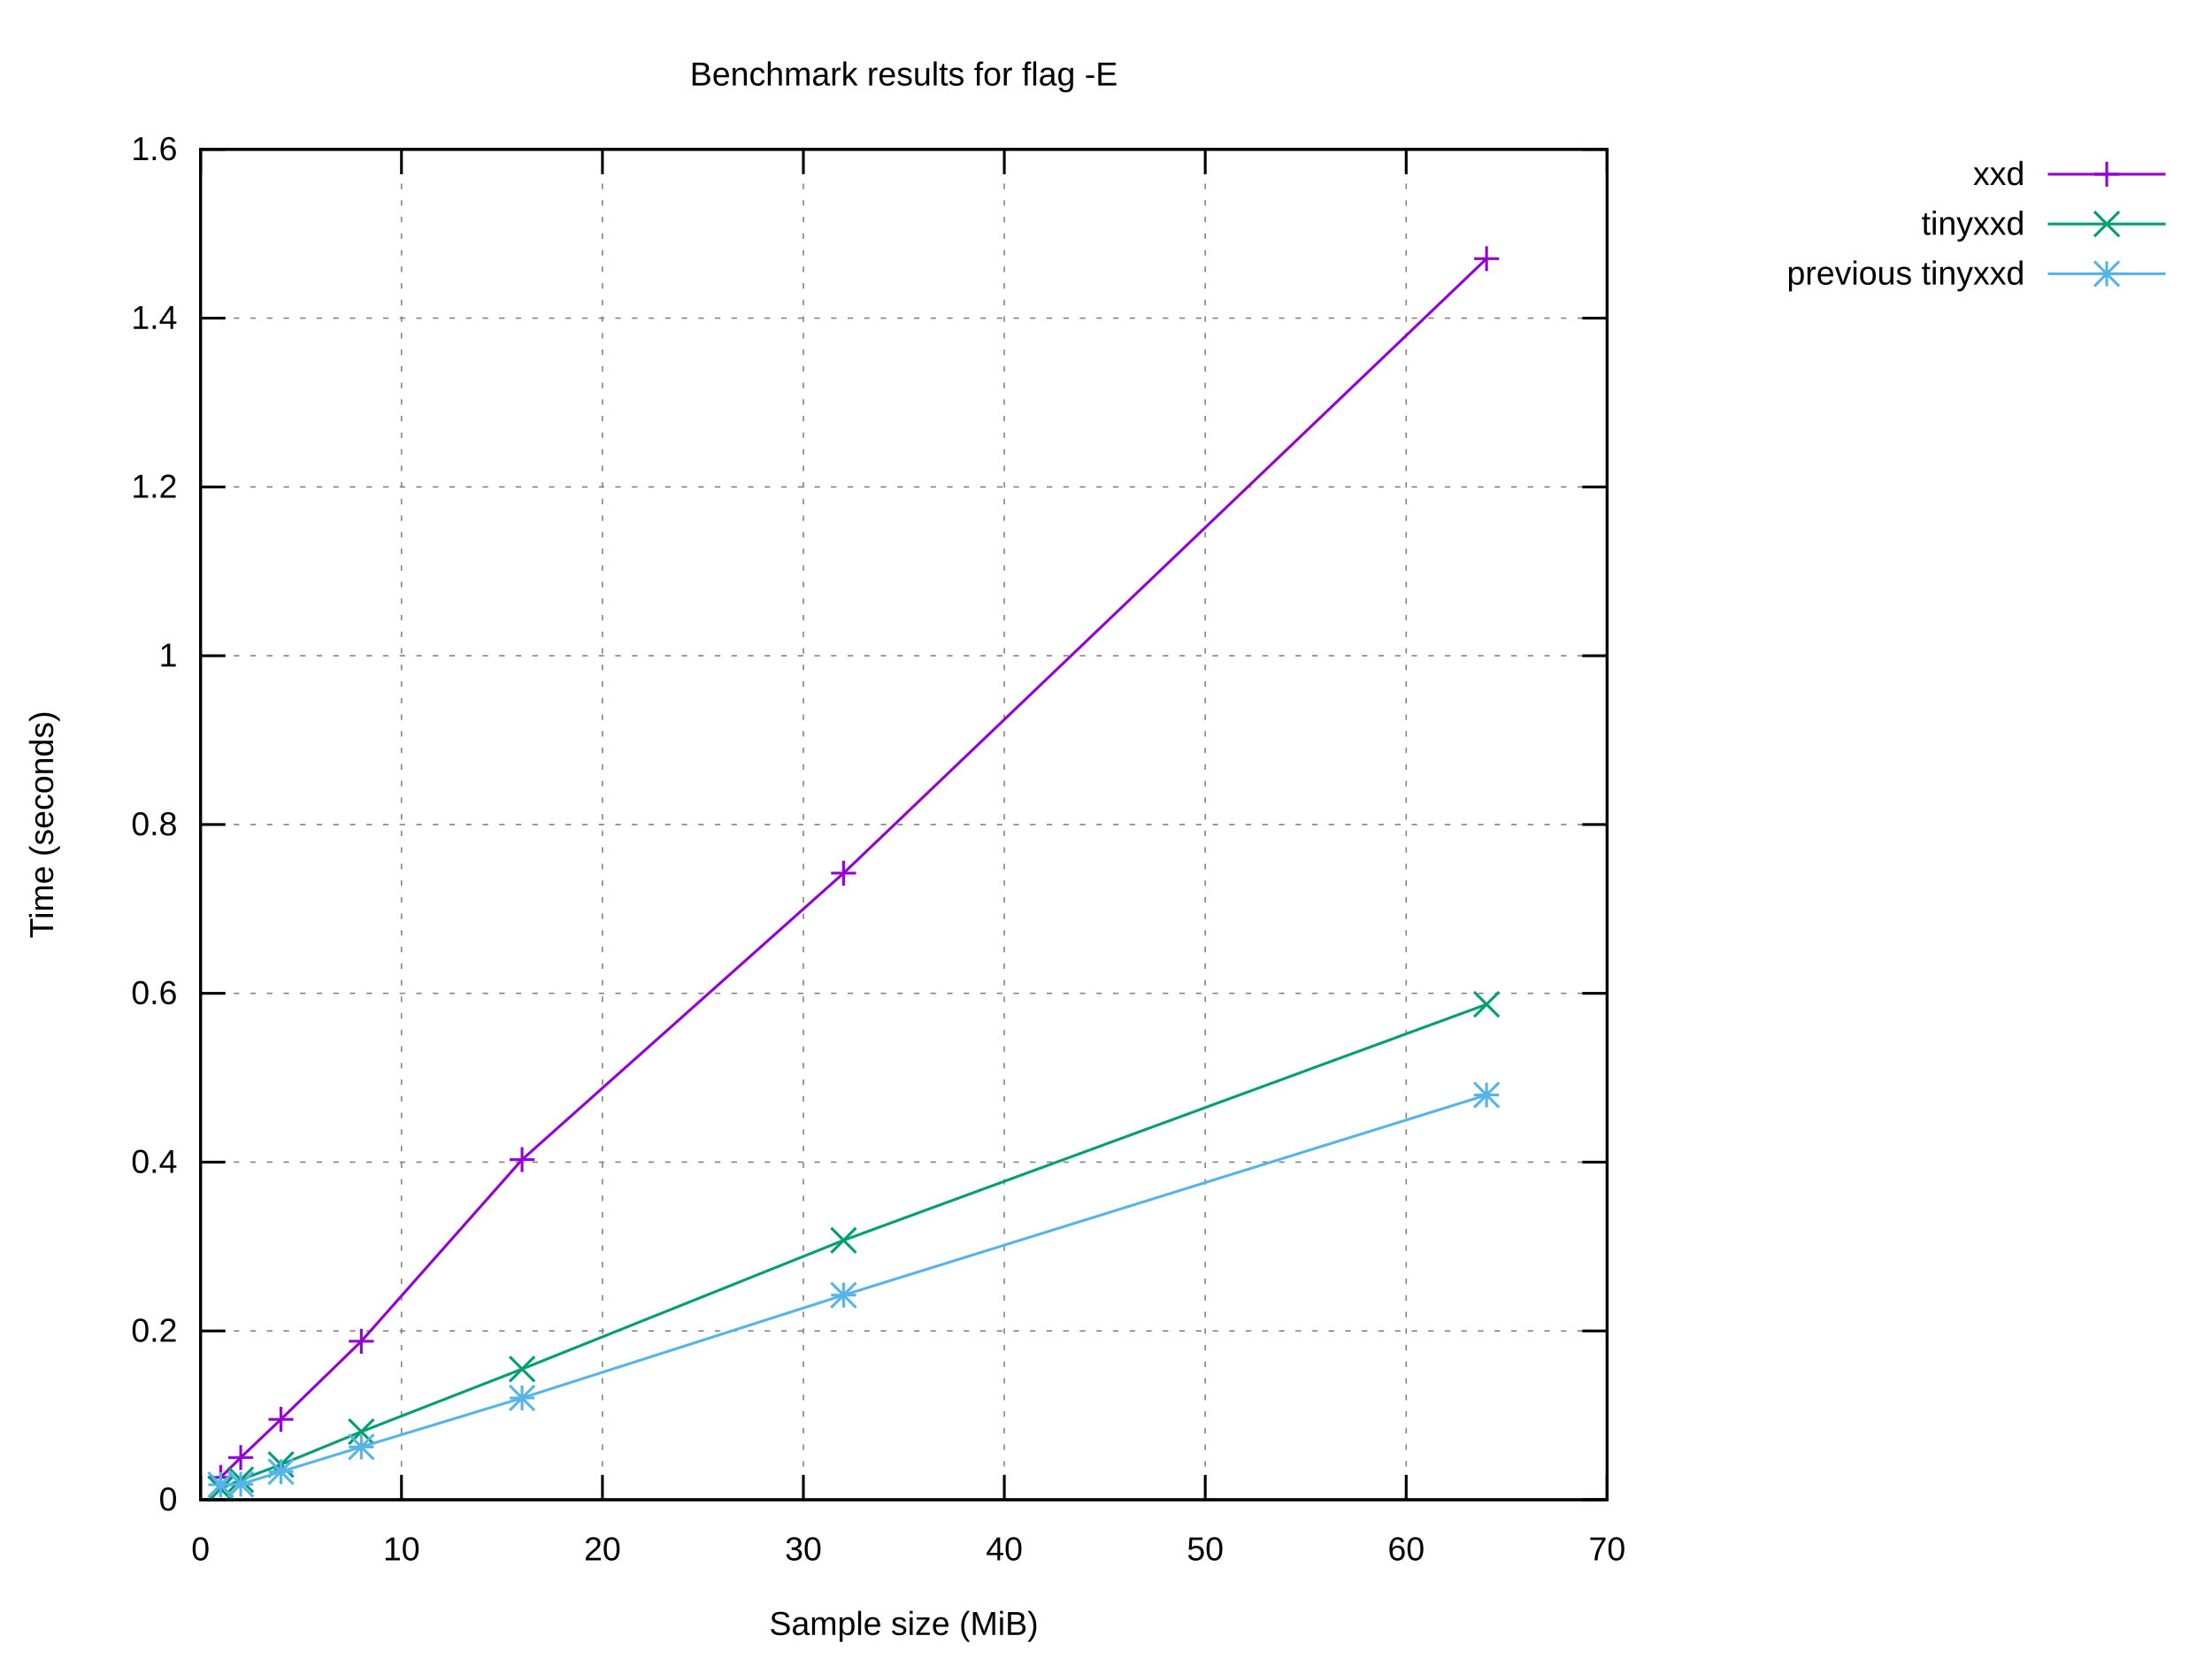
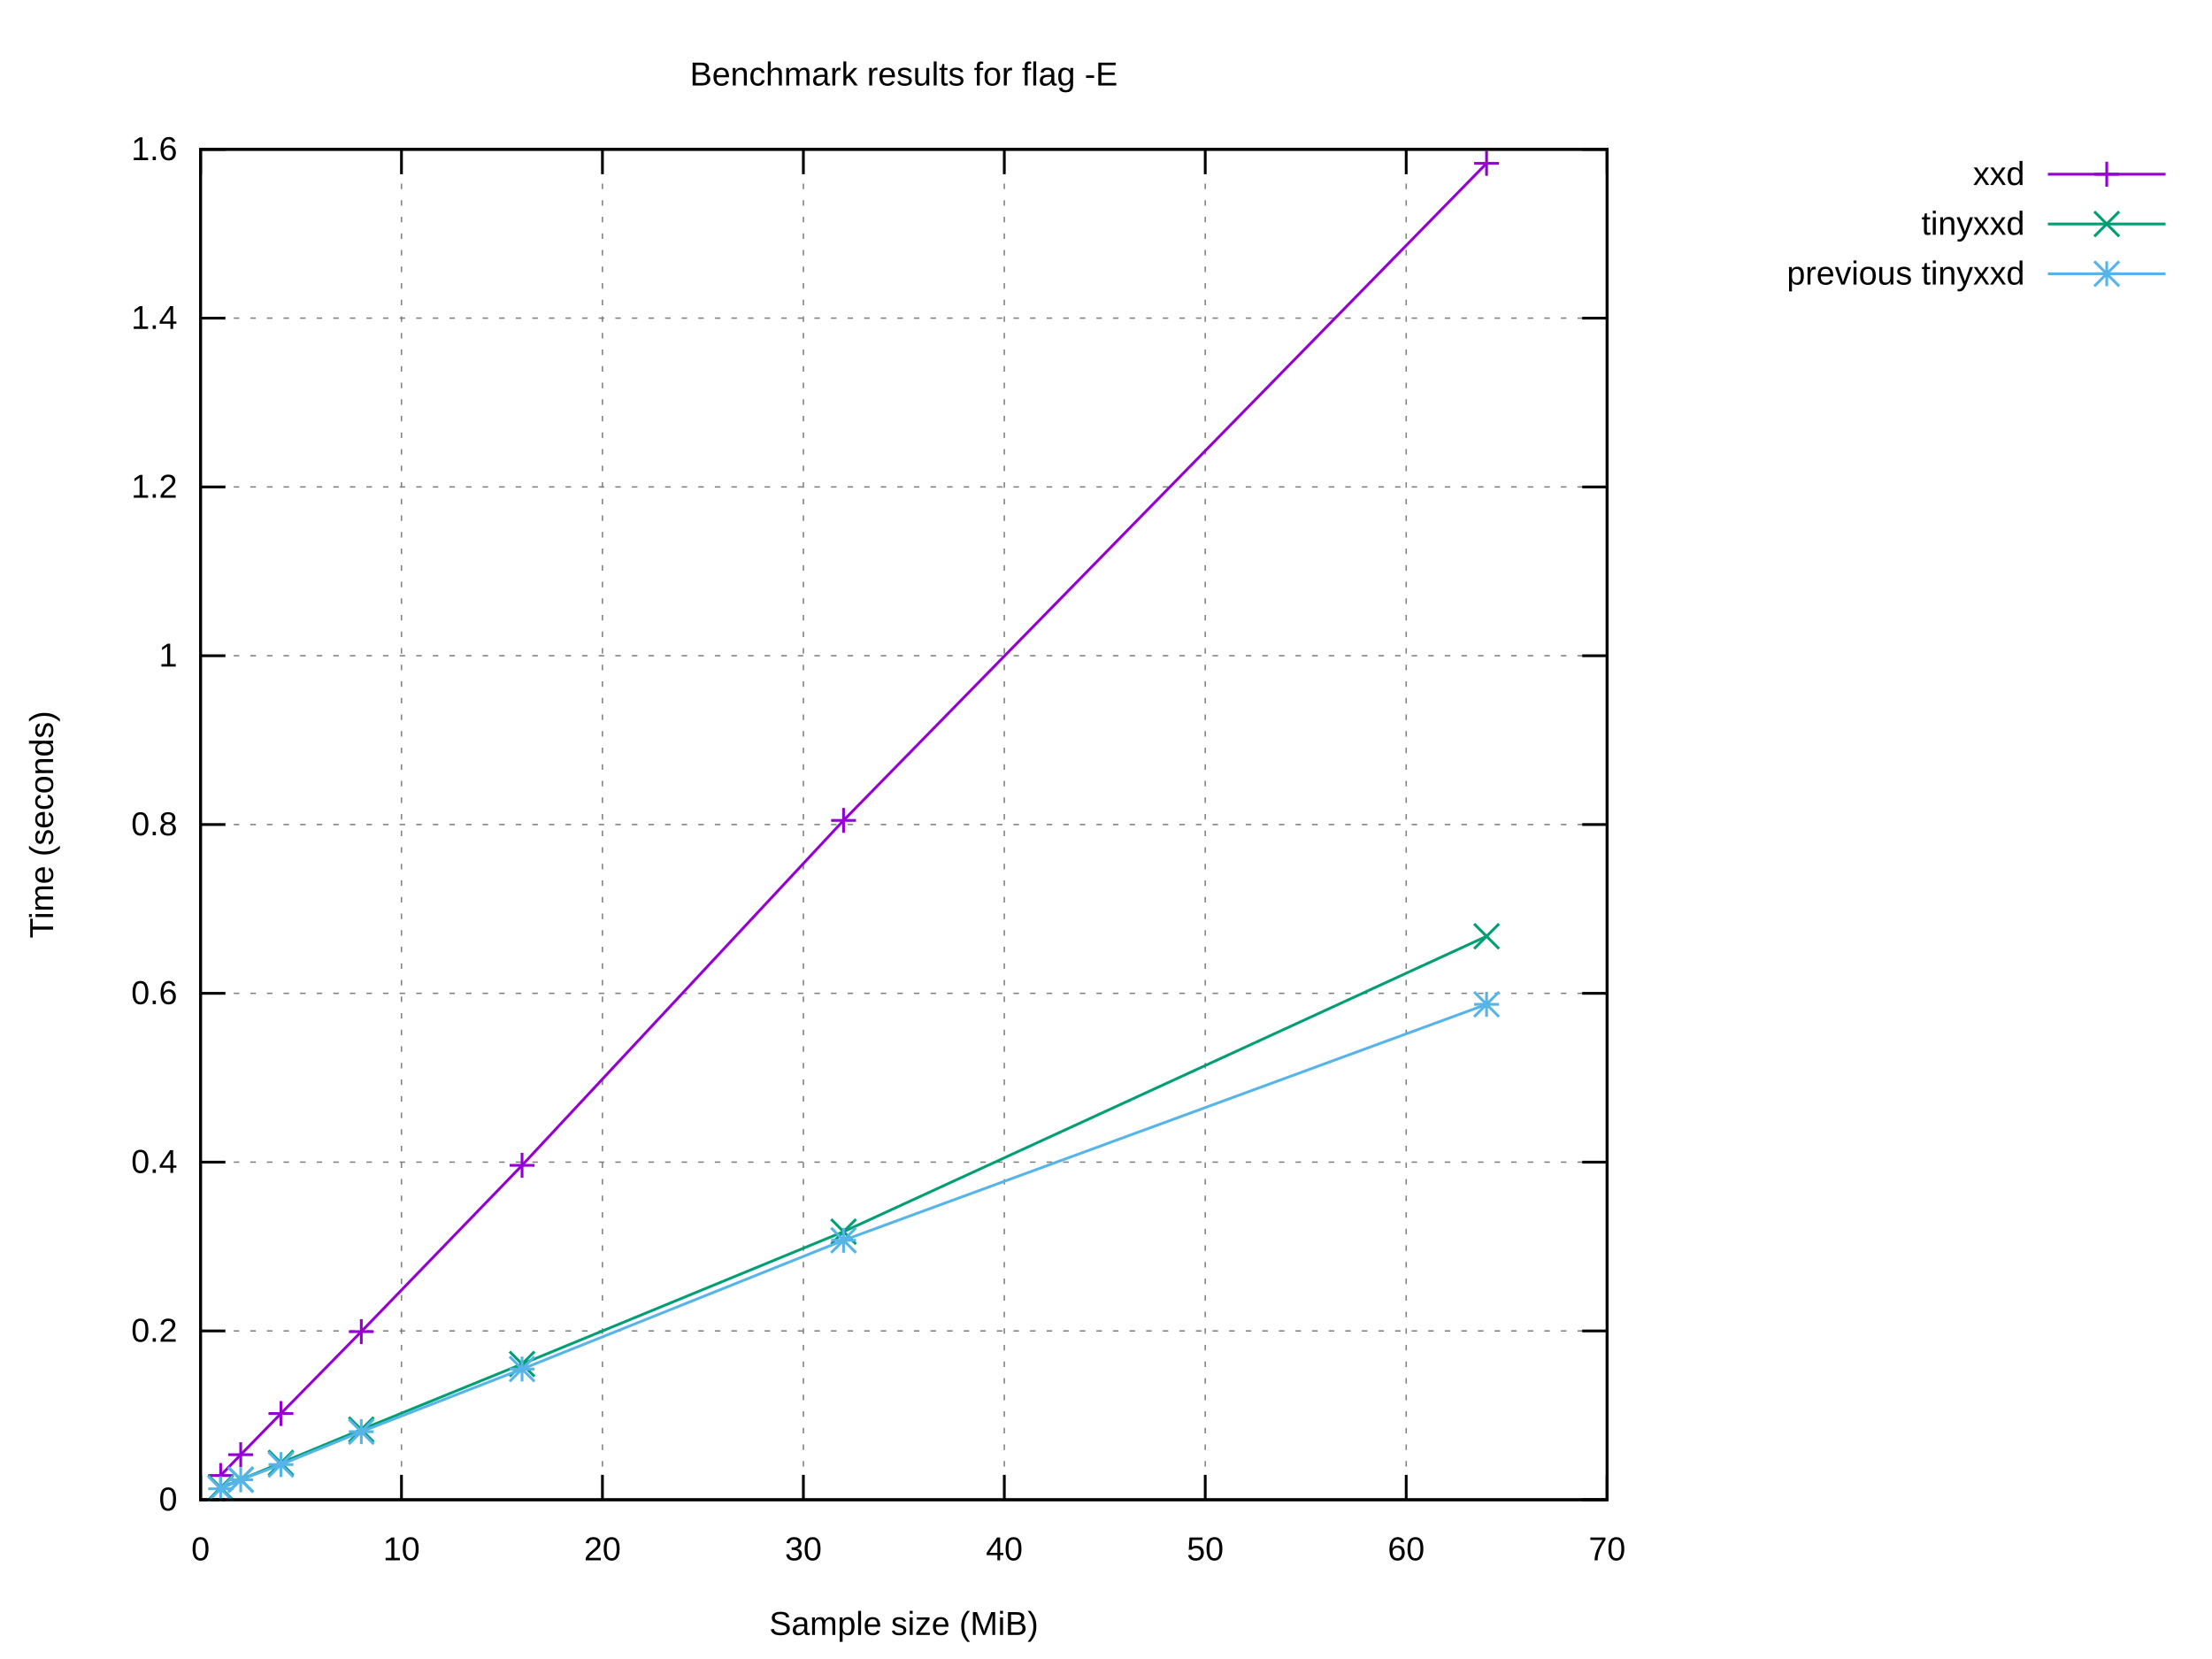
<svg xmlns="http://www.w3.org/2000/svg" xmlns:xlink="http://www.w3.org/1999/xlink" width="800" height="600" viewBox="0 0 800 600">
  <g id="gnuplot_canvas">
    <rect x="0" y="0" width="800" height="600" fill="#ffffff" />
    <defs>
      <circle id="gpDot" r="0.5" stroke-width="0.5" stroke="currentColor" />
      <path id="gpPt0" stroke-width="0.222" stroke="currentColor" d="M-1,0 h2 M0,-1 v2" />
      <path id="gpPt1" stroke-width="0.222" stroke="currentColor" d="M-1,-1 L1,1 M1,-1 L-1,1" />
      <path id="gpPt2" stroke-width="0.222" stroke="currentColor" d="M-1,0 L1,0 M0,-1 L0,1 M-1,-1 L1,1 M-1,1 L1,-1" />
      <rect id="gpPt3" stroke-width="0.222" stroke="currentColor" x="-1" y="-1" width="2" height="2" />
      <rect id="gpPt4" stroke-width="0.222" stroke="currentColor" fill="currentColor" x="-1" y="-1" width="2" height="2" />
      <circle id="gpPt5" stroke-width="0.222" stroke="currentColor" cx="0" cy="0" r="1" />
      <use xlink:href="#gpPt5" id="gpPt6" fill="currentColor" stroke="none" />
      <path id="gpPt7" stroke-width="0.222" stroke="currentColor" d="M0,-1.33 L-1.33,0.67 L1.33,0.67 z" />
      <use xlink:href="#gpPt7" id="gpPt8" fill="currentColor" stroke="none" />
      <use xlink:href="#gpPt7" id="gpPt9" stroke="currentColor" transform="rotate(180)" />
      <use xlink:href="#gpPt9" id="gpPt10" fill="currentColor" stroke="none" />
      <use xlink:href="#gpPt3" id="gpPt11" stroke="currentColor" transform="rotate(45)" />
      <use xlink:href="#gpPt11" id="gpPt12" fill="currentColor" stroke="none" />
      <path id="gpPt13" stroke-width="0.222" stroke="currentColor" d="M0,1.330 L1.265,0.411 L0.782,-1.067 L-0.782,-1.076 L-1.265,0.411 z" />
      <use xlink:href="#gpPt13" id="gpPt14" fill="currentColor" stroke="none" />
      <filter id="textbox" filterUnits="objectBoundingBox" x="0" y="0" height="1" width="1">
        <feFlood flood-color="#FFFFFF" flood-opacity="1" result="bgnd" />
        <feComposite in="SourceGraphic" in2="bgnd" operator="atop" />
      </filter>
      <filter id="greybox" filterUnits="objectBoundingBox" x="0" y="0" height="1" width="1">
        <feFlood flood-color="lightgrey" flood-opacity="1" result="grey" />
        <feComposite in="SourceGraphic" in2="grey" operator="atop" />
      </filter>
    </defs>
    <g fill="none" color="#FFFFFF" stroke="currentColor" stroke-width="1.00" stroke-linecap="butt" stroke-linejoin="miter">
</g>
    <g fill="none" color="black" stroke="currentColor" stroke-width="1.00" stroke-linecap="butt" stroke-linejoin="miter">
</g>
    <g fill="none" color="black" stroke="black" stroke-width="0.50" stroke-linecap="butt" stroke-linejoin="miter">
</g>
    <g fill="none" color="gray" stroke="currentColor" stroke-width="0.50" stroke-linecap="butt" stroke-linejoin="miter">
      <path stroke="gray" stroke-dasharray="2,4" class="gridline" d="M72.53,542.40 L581.24,542.40  " />
    </g>
    <g fill="none" color="gray" stroke="gray" stroke-width="1.00" stroke-linecap="butt" stroke-linejoin="miter">
</g>
    <g fill="none" color="black" stroke="currentColor" stroke-width="1.00" stroke-linecap="butt" stroke-linejoin="miter">
      <path stroke="black" d="M72.53,542.40 L81.53,542.40 M581.24,542.40 L572.24,542.40  " />
      <g transform="translate(64.14,546.30)" stroke="none" fill="black" font-family="Arial" font-size="12.00" text-anchor="end">
        <text>
          <tspan font-family="Arial"> 0</tspan>
        </text>
      </g>
    </g>
    <g fill="none" color="black" stroke="currentColor" stroke-width="1.00" stroke-linecap="butt" stroke-linejoin="miter">
</g>
    <g fill="none" color="black" stroke="black" stroke-width="0.50" stroke-linecap="butt" stroke-linejoin="miter">
</g>
    <g fill="none" color="gray" stroke="currentColor" stroke-width="0.50" stroke-linecap="butt" stroke-linejoin="miter">
      <path stroke="gray" stroke-dasharray="2,4" class="gridline" d="M72.53,481.35 L581.24,481.35  " />
    </g>
    <g fill="none" color="gray" stroke="gray" stroke-width="1.00" stroke-linecap="butt" stroke-linejoin="miter">
</g>
    <g fill="none" color="black" stroke="currentColor" stroke-width="1.00" stroke-linecap="butt" stroke-linejoin="miter">
      <path stroke="black" d="M72.53,481.35 L81.53,481.35 M581.24,481.35 L572.24,481.35  " />
      <g transform="translate(64.14,485.25)" stroke="none" fill="black" font-family="Arial" font-size="12.00" text-anchor="end">
        <text>
          <tspan font-family="Arial"> 0.2</tspan>
        </text>
      </g>
    </g>
    <g fill="none" color="black" stroke="currentColor" stroke-width="1.00" stroke-linecap="butt" stroke-linejoin="miter">
</g>
    <g fill="none" color="black" stroke="black" stroke-width="0.50" stroke-linecap="butt" stroke-linejoin="miter">
</g>
    <g fill="none" color="gray" stroke="currentColor" stroke-width="0.50" stroke-linecap="butt" stroke-linejoin="miter">
      <path stroke="gray" stroke-dasharray="2,4" class="gridline" d="M72.53,420.30 L581.24,420.30  " />
    </g>
    <g fill="none" color="gray" stroke="gray" stroke-width="1.00" stroke-linecap="butt" stroke-linejoin="miter">
</g>
    <g fill="none" color="black" stroke="currentColor" stroke-width="1.00" stroke-linecap="butt" stroke-linejoin="miter">
      <path stroke="black" d="M72.53,420.30 L81.53,420.30 M581.24,420.30 L572.24,420.30  " />
      <g transform="translate(64.14,424.20)" stroke="none" fill="black" font-family="Arial" font-size="12.00" text-anchor="end">
        <text>
          <tspan font-family="Arial"> 0.4</tspan>
        </text>
      </g>
    </g>
    <g fill="none" color="black" stroke="currentColor" stroke-width="1.00" stroke-linecap="butt" stroke-linejoin="miter">
</g>
    <g fill="none" color="black" stroke="black" stroke-width="0.50" stroke-linecap="butt" stroke-linejoin="miter">
</g>
    <g fill="none" color="gray" stroke="currentColor" stroke-width="0.50" stroke-linecap="butt" stroke-linejoin="miter">
      <path stroke="gray" stroke-dasharray="2,4" class="gridline" d="M72.53,359.25 L581.24,359.25  " />
    </g>
    <g fill="none" color="gray" stroke="gray" stroke-width="1.00" stroke-linecap="butt" stroke-linejoin="miter">
</g>
    <g fill="none" color="black" stroke="currentColor" stroke-width="1.00" stroke-linecap="butt" stroke-linejoin="miter">
      <path stroke="black" d="M72.53,359.25 L81.53,359.25 M581.24,359.25 L572.24,359.25  " />
      <g transform="translate(64.14,363.15)" stroke="none" fill="black" font-family="Arial" font-size="12.00" text-anchor="end">
        <text>
          <tspan font-family="Arial"> 0.6</tspan>
        </text>
      </g>
    </g>
    <g fill="none" color="black" stroke="currentColor" stroke-width="1.00" stroke-linecap="butt" stroke-linejoin="miter">
</g>
    <g fill="none" color="black" stroke="black" stroke-width="0.50" stroke-linecap="butt" stroke-linejoin="miter">
</g>
    <g fill="none" color="gray" stroke="currentColor" stroke-width="0.50" stroke-linecap="butt" stroke-linejoin="miter">
      <path stroke="gray" stroke-dasharray="2,4" class="gridline" d="M72.53,298.20 L581.24,298.20  " />
    </g>
    <g fill="none" color="gray" stroke="gray" stroke-width="1.00" stroke-linecap="butt" stroke-linejoin="miter">
</g>
    <g fill="none" color="black" stroke="currentColor" stroke-width="1.00" stroke-linecap="butt" stroke-linejoin="miter">
      <path stroke="black" d="M72.53,298.20 L81.53,298.20 M581.24,298.20 L572.24,298.20  " />
      <g transform="translate(64.14,302.10)" stroke="none" fill="black" font-family="Arial" font-size="12.00" text-anchor="end">
        <text>
          <tspan font-family="Arial"> 0.8</tspan>
        </text>
      </g>
    </g>
    <g fill="none" color="black" stroke="currentColor" stroke-width="1.00" stroke-linecap="butt" stroke-linejoin="miter">
</g>
    <g fill="none" color="black" stroke="black" stroke-width="0.50" stroke-linecap="butt" stroke-linejoin="miter">
</g>
    <g fill="none" color="gray" stroke="currentColor" stroke-width="0.50" stroke-linecap="butt" stroke-linejoin="miter">
      <path stroke="gray" stroke-dasharray="2,4" class="gridline" d="M72.53,237.16 L581.24,237.16  " />
    </g>
    <g fill="none" color="gray" stroke="gray" stroke-width="1.00" stroke-linecap="butt" stroke-linejoin="miter">
</g>
    <g fill="none" color="black" stroke="currentColor" stroke-width="1.00" stroke-linecap="butt" stroke-linejoin="miter">
      <path stroke="black" d="M72.53,237.16 L81.53,237.16 M581.24,237.16 L572.24,237.16  " />
      <g transform="translate(64.14,241.06)" stroke="none" fill="black" font-family="Arial" font-size="12.00" text-anchor="end">
        <text>
          <tspan font-family="Arial"> 1</tspan>
        </text>
      </g>
    </g>
    <g fill="none" color="black" stroke="currentColor" stroke-width="1.00" stroke-linecap="butt" stroke-linejoin="miter">
</g>
    <g fill="none" color="black" stroke="black" stroke-width="0.50" stroke-linecap="butt" stroke-linejoin="miter">
</g>
    <g fill="none" color="gray" stroke="currentColor" stroke-width="0.50" stroke-linecap="butt" stroke-linejoin="miter">
      <path stroke="gray" stroke-dasharray="2,4" class="gridline" d="M72.53,176.11 L581.24,176.11  " />
    </g>
    <g fill="none" color="gray" stroke="gray" stroke-width="1.00" stroke-linecap="butt" stroke-linejoin="miter">
</g>
    <g fill="none" color="black" stroke="currentColor" stroke-width="1.00" stroke-linecap="butt" stroke-linejoin="miter">
      <path stroke="black" d="M72.53,176.11 L81.53,176.11 M581.24,176.11 L572.24,176.11  " />
      <g transform="translate(64.14,180.01)" stroke="none" fill="black" font-family="Arial" font-size="12.00" text-anchor="end">
        <text>
          <tspan font-family="Arial"> 1.2</tspan>
        </text>
      </g>
    </g>
    <g fill="none" color="black" stroke="currentColor" stroke-width="1.00" stroke-linecap="butt" stroke-linejoin="miter">
</g>
    <g fill="none" color="black" stroke="black" stroke-width="0.50" stroke-linecap="butt" stroke-linejoin="miter">
</g>
    <g fill="none" color="gray" stroke="currentColor" stroke-width="0.50" stroke-linecap="butt" stroke-linejoin="miter">
      <path stroke="gray" stroke-dasharray="2,4" class="gridline" d="M72.53,115.06 L581.24,115.06  " />
    </g>
    <g fill="none" color="gray" stroke="gray" stroke-width="1.00" stroke-linecap="butt" stroke-linejoin="miter">
</g>
    <g fill="none" color="black" stroke="currentColor" stroke-width="1.00" stroke-linecap="butt" stroke-linejoin="miter">
      <path stroke="black" d="M72.53,115.06 L81.53,115.06 M581.24,115.06 L572.24,115.06  " />
      <g transform="translate(64.14,118.96)" stroke="none" fill="black" font-family="Arial" font-size="12.00" text-anchor="end">
        <text>
          <tspan font-family="Arial"> 1.4</tspan>
        </text>
      </g>
    </g>
    <g fill="none" color="black" stroke="currentColor" stroke-width="1.00" stroke-linecap="butt" stroke-linejoin="miter">
</g>
    <g fill="none" color="black" stroke="black" stroke-width="0.50" stroke-linecap="butt" stroke-linejoin="miter">
</g>
    <g fill="none" color="gray" stroke="currentColor" stroke-width="0.50" stroke-linecap="butt" stroke-linejoin="miter">
      <path stroke="gray" stroke-dasharray="2,4" class="gridline" d="M72.53,54.01 L581.24,54.01  " />
    </g>
    <g fill="none" color="gray" stroke="gray" stroke-width="1.00" stroke-linecap="butt" stroke-linejoin="miter">
</g>
    <g fill="none" color="black" stroke="currentColor" stroke-width="1.00" stroke-linecap="butt" stroke-linejoin="miter">
      <path stroke="black" d="M72.53,54.01 L81.53,54.01 M581.24,54.01 L572.24,54.01  " />
      <g transform="translate(64.14,57.91)" stroke="none" fill="black" font-family="Arial" font-size="12.00" text-anchor="end">
        <text>
          <tspan font-family="Arial"> 1.6</tspan>
        </text>
      </g>
    </g>
    <g fill="none" color="black" stroke="currentColor" stroke-width="1.00" stroke-linecap="butt" stroke-linejoin="miter">
</g>
    <g fill="none" color="black" stroke="black" stroke-width="0.50" stroke-linecap="butt" stroke-linejoin="miter">
</g>
    <g fill="none" color="gray" stroke="currentColor" stroke-width="0.50" stroke-linecap="butt" stroke-linejoin="miter">
      <path stroke="gray" stroke-dasharray="2,4" class="gridline" d="M72.53,542.40 L72.53,54.01  " />
    </g>
    <g fill="none" color="gray" stroke="gray" stroke-width="1.00" stroke-linecap="butt" stroke-linejoin="miter">
</g>
    <g fill="none" color="black" stroke="currentColor" stroke-width="1.00" stroke-linecap="butt" stroke-linejoin="miter">
      <path stroke="black" d="M72.53,542.40 L72.53,533.40 M72.53,54.01 L72.53,63.01  " />
      <g transform="translate(72.53,564.30)" stroke="none" fill="black" font-family="Arial" font-size="12.00" text-anchor="middle">
        <text>
          <tspan font-family="Arial"> 0</tspan>
        </text>
      </g>
    </g>
    <g fill="none" color="black" stroke="currentColor" stroke-width="1.00" stroke-linecap="butt" stroke-linejoin="miter">
</g>
    <g fill="none" color="black" stroke="black" stroke-width="0.50" stroke-linecap="butt" stroke-linejoin="miter">
</g>
    <g fill="none" color="gray" stroke="currentColor" stroke-width="0.50" stroke-linecap="butt" stroke-linejoin="miter">
      <path stroke="gray" stroke-dasharray="2,4" class="gridline" d="M145.20,542.40 L145.20,54.01  " />
    </g>
    <g fill="none" color="gray" stroke="gray" stroke-width="1.00" stroke-linecap="butt" stroke-linejoin="miter">
</g>
    <g fill="none" color="black" stroke="currentColor" stroke-width="1.00" stroke-linecap="butt" stroke-linejoin="miter">
      <path stroke="black" d="M145.20,542.40 L145.20,533.40 M145.20,54.01 L145.20,63.01  " />
      <g transform="translate(145.20,564.30)" stroke="none" fill="black" font-family="Arial" font-size="12.00" text-anchor="middle">
        <text>
          <tspan font-family="Arial"> 10</tspan>
        </text>
      </g>
    </g>
    <g fill="none" color="black" stroke="currentColor" stroke-width="1.00" stroke-linecap="butt" stroke-linejoin="miter">
</g>
    <g fill="none" color="black" stroke="black" stroke-width="0.50" stroke-linecap="butt" stroke-linejoin="miter">
</g>
    <g fill="none" color="gray" stroke="currentColor" stroke-width="0.50" stroke-linecap="butt" stroke-linejoin="miter">
      <path stroke="gray" stroke-dasharray="2,4" class="gridline" d="M217.88,542.40 L217.88,54.01  " />
    </g>
    <g fill="none" color="gray" stroke="gray" stroke-width="1.00" stroke-linecap="butt" stroke-linejoin="miter">
</g>
    <g fill="none" color="black" stroke="currentColor" stroke-width="1.00" stroke-linecap="butt" stroke-linejoin="miter">
      <path stroke="black" d="M217.88,542.40 L217.88,533.40 M217.88,54.01 L217.88,63.01  " />
      <g transform="translate(217.88,564.30)" stroke="none" fill="black" font-family="Arial" font-size="12.00" text-anchor="middle">
        <text>
          <tspan font-family="Arial"> 20</tspan>
        </text>
      </g>
    </g>
    <g fill="none" color="black" stroke="currentColor" stroke-width="1.00" stroke-linecap="butt" stroke-linejoin="miter">
</g>
    <g fill="none" color="black" stroke="black" stroke-width="0.50" stroke-linecap="butt" stroke-linejoin="miter">
</g>
    <g fill="none" color="gray" stroke="currentColor" stroke-width="0.50" stroke-linecap="butt" stroke-linejoin="miter">
      <path stroke="gray" stroke-dasharray="2,4" class="gridline" d="M290.55,542.40 L290.55,54.01  " />
    </g>
    <g fill="none" color="gray" stroke="gray" stroke-width="1.00" stroke-linecap="butt" stroke-linejoin="miter">
</g>
    <g fill="none" color="black" stroke="currentColor" stroke-width="1.00" stroke-linecap="butt" stroke-linejoin="miter">
      <path stroke="black" d="M290.55,542.40 L290.55,533.40 M290.55,54.01 L290.55,63.01  " />
      <g transform="translate(290.55,564.30)" stroke="none" fill="black" font-family="Arial" font-size="12.00" text-anchor="middle">
        <text>
          <tspan font-family="Arial"> 30</tspan>
        </text>
      </g>
    </g>
    <g fill="none" color="black" stroke="currentColor" stroke-width="1.00" stroke-linecap="butt" stroke-linejoin="miter">
</g>
    <g fill="none" color="black" stroke="black" stroke-width="0.50" stroke-linecap="butt" stroke-linejoin="miter">
</g>
    <g fill="none" color="gray" stroke="currentColor" stroke-width="0.50" stroke-linecap="butt" stroke-linejoin="miter">
      <path stroke="gray" stroke-dasharray="2,4" class="gridline" d="M363.22,542.40 L363.22,54.01  " />
    </g>
    <g fill="none" color="gray" stroke="gray" stroke-width="1.00" stroke-linecap="butt" stroke-linejoin="miter">
</g>
    <g fill="none" color="black" stroke="currentColor" stroke-width="1.00" stroke-linecap="butt" stroke-linejoin="miter">
      <path stroke="black" d="M363.22,542.40 L363.22,533.40 M363.22,54.01 L363.22,63.01  " />
      <g transform="translate(363.22,564.30)" stroke="none" fill="black" font-family="Arial" font-size="12.00" text-anchor="middle">
        <text>
          <tspan font-family="Arial"> 40</tspan>
        </text>
      </g>
    </g>
    <g fill="none" color="black" stroke="currentColor" stroke-width="1.00" stroke-linecap="butt" stroke-linejoin="miter">
</g>
    <g fill="none" color="black" stroke="black" stroke-width="0.50" stroke-linecap="butt" stroke-linejoin="miter">
</g>
    <g fill="none" color="gray" stroke="currentColor" stroke-width="0.50" stroke-linecap="butt" stroke-linejoin="miter">
      <path stroke="gray" stroke-dasharray="2,4" class="gridline" d="M435.89,542.40 L435.89,54.01  " />
    </g>
    <g fill="none" color="gray" stroke="gray" stroke-width="1.00" stroke-linecap="butt" stroke-linejoin="miter">
</g>
    <g fill="none" color="black" stroke="currentColor" stroke-width="1.00" stroke-linecap="butt" stroke-linejoin="miter">
      <path stroke="black" d="M435.89,542.40 L435.89,533.40 M435.89,54.01 L435.89,63.01  " />
      <g transform="translate(435.89,564.30)" stroke="none" fill="black" font-family="Arial" font-size="12.00" text-anchor="middle">
        <text>
          <tspan font-family="Arial"> 50</tspan>
        </text>
      </g>
    </g>
    <g fill="none" color="black" stroke="currentColor" stroke-width="1.00" stroke-linecap="butt" stroke-linejoin="miter">
</g>
    <g fill="none" color="black" stroke="black" stroke-width="0.50" stroke-linecap="butt" stroke-linejoin="miter">
</g>
    <g fill="none" color="gray" stroke="currentColor" stroke-width="0.50" stroke-linecap="butt" stroke-linejoin="miter">
      <path stroke="gray" stroke-dasharray="2,4" class="gridline" d="M508.57,542.40 L508.57,54.01  " />
    </g>
    <g fill="none" color="gray" stroke="gray" stroke-width="1.00" stroke-linecap="butt" stroke-linejoin="miter">
</g>
    <g fill="none" color="black" stroke="currentColor" stroke-width="1.00" stroke-linecap="butt" stroke-linejoin="miter">
      <path stroke="black" d="M508.57,542.40 L508.57,533.40 M508.57,54.01 L508.57,63.01  " />
      <g transform="translate(508.57,564.30)" stroke="none" fill="black" font-family="Arial" font-size="12.00" text-anchor="middle">
        <text>
          <tspan font-family="Arial"> 60</tspan>
        </text>
      </g>
    </g>
    <g fill="none" color="black" stroke="currentColor" stroke-width="1.00" stroke-linecap="butt" stroke-linejoin="miter">
</g>
    <g fill="none" color="black" stroke="black" stroke-width="0.50" stroke-linecap="butt" stroke-linejoin="miter">
</g>
    <g fill="none" color="gray" stroke="currentColor" stroke-width="0.50" stroke-linecap="butt" stroke-linejoin="miter">
      <path stroke="gray" stroke-dasharray="2,4" class="gridline" d="M581.24,542.40 L581.24,54.01  " />
    </g>
    <g fill="none" color="gray" stroke="gray" stroke-width="1.00" stroke-linecap="butt" stroke-linejoin="miter">
</g>
    <g fill="none" color="black" stroke="currentColor" stroke-width="1.00" stroke-linecap="butt" stroke-linejoin="miter">
      <path stroke="black" d="M581.24,542.40 L581.24,533.40 M581.24,54.01 L581.24,63.01  " />
      <g transform="translate(581.24,564.30)" stroke="none" fill="black" font-family="Arial" font-size="12.00" text-anchor="middle">
        <text>
          <tspan font-family="Arial"> 70</tspan>
        </text>
      </g>
    </g>
    <g fill="none" color="black" stroke="currentColor" stroke-width="1.00" stroke-linecap="butt" stroke-linejoin="miter">
</g>
    <g fill="none" color="black" stroke="currentColor" stroke-width="1.00" stroke-linecap="butt" stroke-linejoin="miter">
      <path stroke="black" d="M72.53,54.01 L72.53,542.40 L581.24,542.40 L581.24,54.01 L72.53,54.01 Z  " />
    </g>
    <g fill="none" color="black" stroke="currentColor" stroke-width="1.00" stroke-linecap="butt" stroke-linejoin="miter">
</g>
    <g id="gnuplot_plot_1">
      <g fill="none" color="black" stroke="currentColor" stroke-width="1.00" stroke-linecap="butt" stroke-linejoin="miter">
        <g transform="translate(732.26,66.91)" stroke="none" fill="black" font-family="Arial" font-size="12.00" text-anchor="end">
          <text>
            <tspan font-family="Arial">xxd</tspan>
          </text>
        </g>
      </g>
      <g fill="none" color="black" stroke="currentColor" stroke-width="1.00" stroke-linecap="butt" stroke-linejoin="miter">
-         <path stroke="rgb(148,   0, 211)" d="M740.65,63.01 L783.21,63.01 M537.64,93.55 L305.08,315.79 L188.81,419.40 L130.67,485.08 L101.60,513.33 L87.06,527.14   L79.80,534.32  " />
-         <use xlink:href="#gpPt0" transform="translate(537.64,93.55) scale(4.50)" color="rgb(148,   0, 211)" />
-         <use xlink:href="#gpPt0" transform="translate(305.08,315.79) scale(4.50)" color="rgb(148,   0, 211)" />
-         <use xlink:href="#gpPt0" transform="translate(188.81,419.40) scale(4.50)" color="rgb(148,   0, 211)" />
-         <use xlink:href="#gpPt0" transform="translate(130.67,485.08) scale(4.50)" color="rgb(148,   0, 211)" />
-         <use xlink:href="#gpPt0" transform="translate(101.60,513.33) scale(4.50)" color="rgb(148,   0, 211)" />
-         <use xlink:href="#gpPt0" transform="translate(87.06,527.14) scale(4.50)" color="rgb(148,   0, 211)" />
-         <use xlink:href="#gpPt0" transform="translate(79.80,534.32) scale(4.50)" color="rgb(148,   0, 211)" />
+         <path stroke="rgb(148,   0, 211)" d="M740.65,63.01 L783.21,63.01 M537.64,59.08 L305.08,296.71 L188.81,421.46 L130.67,481.60 L101.60,511.22 L87.06,526.11   L79.80,533.64  " />
+         <use xlink:href="#gpPt0" transform="translate(537.64,59.08) scale(4.50)" color="rgb(148,   0, 211)" />
+         <use xlink:href="#gpPt0" transform="translate(305.08,296.71) scale(4.50)" color="rgb(148,   0, 211)" />
+         <use xlink:href="#gpPt0" transform="translate(188.81,421.46) scale(4.50)" color="rgb(148,   0, 211)" />
+         <use xlink:href="#gpPt0" transform="translate(130.67,481.60) scale(4.50)" color="rgb(148,   0, 211)" />
+         <use xlink:href="#gpPt0" transform="translate(101.60,511.22) scale(4.50)" color="rgb(148,   0, 211)" />
+         <use xlink:href="#gpPt0" transform="translate(87.06,526.11) scale(4.50)" color="rgb(148,   0, 211)" />
+         <use xlink:href="#gpPt0" transform="translate(79.80,533.64) scale(4.50)" color="rgb(148,   0, 211)" />
        <use xlink:href="#gpPt0" transform="translate(761.93,63.01) scale(4.50)" color="rgb(148,   0, 211)" />
      </g>
    </g>
    <g id="gnuplot_plot_2">
      <g fill="none" color="black" stroke="currentColor" stroke-width="1.00" stroke-linecap="butt" stroke-linejoin="miter">
        <g transform="translate(732.26,84.91)" stroke="none" fill="black" font-family="Arial" font-size="12.00" text-anchor="end">
          <text>
            <tspan font-family="Arial">tinyxxd</tspan>
          </text>
        </g>
      </g>
      <g fill="none" color="black" stroke="currentColor" stroke-width="1.00" stroke-linecap="butt" stroke-linejoin="miter">
-         <path stroke="rgb(  0, 158, 115)" d="M740.65,81.01 L783.21,81.01 M537.64,363.23 L305.08,448.57 L188.81,495.13 L130.67,517.79 L101.60,529.68 L87.06,535.18   L79.80,538.44  " />
-         <use xlink:href="#gpPt1" transform="translate(537.64,363.23) scale(4.50)" color="rgb(  0, 158, 115)" />
-         <use xlink:href="#gpPt1" transform="translate(305.08,448.57) scale(4.50)" color="rgb(  0, 158, 115)" />
-         <use xlink:href="#gpPt1" transform="translate(188.81,495.13) scale(4.50)" color="rgb(  0, 158, 115)" />
-         <use xlink:href="#gpPt1" transform="translate(130.67,517.79) scale(4.50)" color="rgb(  0, 158, 115)" />
-         <use xlink:href="#gpPt1" transform="translate(101.60,529.68) scale(4.50)" color="rgb(  0, 158, 115)" />
-         <use xlink:href="#gpPt1" transform="translate(87.06,535.18) scale(4.50)" color="rgb(  0, 158, 115)" />
-         <use xlink:href="#gpPt1" transform="translate(79.80,538.44) scale(4.50)" color="rgb(  0, 158, 115)" />
+         <path stroke="rgb(  0, 158, 115)" d="M740.65,81.01 L783.21,81.01 M537.64,338.62 L305.08,445.45 L188.81,493.32 L130.67,517.03 L101.60,529.07 L87.06,535.15   L79.80,538.03  " />
+         <use xlink:href="#gpPt1" transform="translate(537.64,338.62) scale(4.50)" color="rgb(  0, 158, 115)" />
+         <use xlink:href="#gpPt1" transform="translate(305.08,445.45) scale(4.50)" color="rgb(  0, 158, 115)" />
+         <use xlink:href="#gpPt1" transform="translate(188.81,493.32) scale(4.50)" color="rgb(  0, 158, 115)" />
+         <use xlink:href="#gpPt1" transform="translate(130.67,517.03) scale(4.50)" color="rgb(  0, 158, 115)" />
+         <use xlink:href="#gpPt1" transform="translate(101.60,529.07) scale(4.50)" color="rgb(  0, 158, 115)" />
+         <use xlink:href="#gpPt1" transform="translate(87.06,535.15) scale(4.50)" color="rgb(  0, 158, 115)" />
+         <use xlink:href="#gpPt1" transform="translate(79.80,538.03) scale(4.50)" color="rgb(  0, 158, 115)" />
        <use xlink:href="#gpPt1" transform="translate(761.93,81.01) scale(4.50)" color="rgb(  0, 158, 115)" />
      </g>
    </g>
    <g id="gnuplot_plot_3">
      <g fill="none" color="black" stroke="currentColor" stroke-width="1.00" stroke-linecap="butt" stroke-linejoin="miter">
        <g transform="translate(732.26,102.91)" stroke="none" fill="black" font-family="Arial" font-size="12.00" text-anchor="end">
          <text>
            <tspan font-family="Arial">previous tinyxxd</tspan>
          </text>
        </g>
      </g>
      <g fill="none" color="black" stroke="currentColor" stroke-width="1.00" stroke-linecap="butt" stroke-linejoin="miter">
-         <path stroke="rgb( 86, 180, 233)" d="M740.65,99.01 L783.21,99.01 M537.64,396.02 L305.08,468.40 L188.81,505.60 L130.67,523.30 L101.60,532.26 L87.06,536.80   L79.80,536.98  " />
-         <use xlink:href="#gpPt2" transform="translate(537.64,396.02) scale(4.50)" color="rgb( 86, 180, 233)" />
-         <use xlink:href="#gpPt2" transform="translate(305.08,468.40) scale(4.50)" color="rgb( 86, 180, 233)" />
-         <use xlink:href="#gpPt2" transform="translate(188.81,505.60) scale(4.50)" color="rgb( 86, 180, 233)" />
-         <use xlink:href="#gpPt2" transform="translate(130.67,523.30) scale(4.50)" color="rgb( 86, 180, 233)" />
-         <use xlink:href="#gpPt2" transform="translate(101.60,532.26) scale(4.50)" color="rgb( 86, 180, 233)" />
-         <use xlink:href="#gpPt2" transform="translate(87.06,536.80) scale(4.50)" color="rgb( 86, 180, 233)" />
-         <use xlink:href="#gpPt2" transform="translate(79.80,536.98) scale(4.50)" color="rgb( 86, 180, 233)" />
+         <path stroke="rgb( 86, 180, 233)" d="M740.65,99.01 L783.21,99.01 M537.64,363.23 L305.08,448.57 L188.81,495.13 L130.67,517.79 L101.60,529.68 L87.06,535.18   L79.80,538.44  " />
+         <use xlink:href="#gpPt2" transform="translate(537.64,363.23) scale(4.50)" color="rgb( 86, 180, 233)" />
+         <use xlink:href="#gpPt2" transform="translate(305.08,448.57) scale(4.50)" color="rgb( 86, 180, 233)" />
+         <use xlink:href="#gpPt2" transform="translate(188.81,495.13) scale(4.50)" color="rgb( 86, 180, 233)" />
+         <use xlink:href="#gpPt2" transform="translate(130.67,517.79) scale(4.50)" color="rgb( 86, 180, 233)" />
+         <use xlink:href="#gpPt2" transform="translate(101.60,529.68) scale(4.50)" color="rgb( 86, 180, 233)" />
+         <use xlink:href="#gpPt2" transform="translate(87.06,535.18) scale(4.50)" color="rgb( 86, 180, 233)" />
+         <use xlink:href="#gpPt2" transform="translate(79.80,538.44) scale(4.50)" color="rgb( 86, 180, 233)" />
        <use xlink:href="#gpPt2" transform="translate(761.93,99.01) scale(4.50)" color="rgb( 86, 180, 233)" />
      </g>
    </g>
    <g fill="none" color="#FFFFFF" stroke="rgb( 86, 180, 233)" stroke-width="2.00" stroke-linecap="butt" stroke-linejoin="miter">
</g>
    <g fill="none" color="black" stroke="currentColor" stroke-width="2.00" stroke-linecap="butt" stroke-linejoin="miter">
</g>
    <g fill="none" color="black" stroke="black" stroke-width="1.00" stroke-linecap="butt" stroke-linejoin="miter">
</g>
    <g fill="none" color="black" stroke="currentColor" stroke-width="1.00" stroke-linecap="butt" stroke-linejoin="miter">
      <path stroke="black" d="M72.53,54.01 L72.53,542.40 L581.24,542.40 L581.24,54.01 L72.53,54.01 Z  " />
      <g transform="translate(19.18,298.21) rotate(270.00)" stroke="none" fill="black" font-family="Arial" font-size="12.00" text-anchor="middle">
        <text>
          <tspan font-family="Arial">Time (seconds)</tspan>
        </text>
      </g>
    </g>
    <g fill="none" color="black" stroke="currentColor" stroke-width="1.00" stroke-linecap="butt" stroke-linejoin="miter">
      <g transform="translate(326.88,591.30)" stroke="none" fill="black" font-family="Arial" font-size="12.00" text-anchor="middle">
        <text>
          <tspan font-family="Arial">Sample size (MiB)</tspan>
        </text>
      </g>
    </g>
    <g fill="none" color="black" stroke="currentColor" stroke-width="1.00" stroke-linecap="butt" stroke-linejoin="miter">
</g>
    <g fill="none" color="black" stroke="currentColor" stroke-width="1.00" stroke-linecap="butt" stroke-linejoin="miter">
      <g transform="translate(326.88,30.91)" stroke="none" fill="black" font-family="Arial" font-size="12.00" text-anchor="middle">
        <text>
          <tspan font-family="Arial">Benchmark results for flag -E</tspan>
        </text>
      </g>
    </g>
    <g fill="none" color="black" stroke="currentColor" stroke-width="1.00" stroke-linecap="butt" stroke-linejoin="miter">
</g>
  </g>
</svg>
